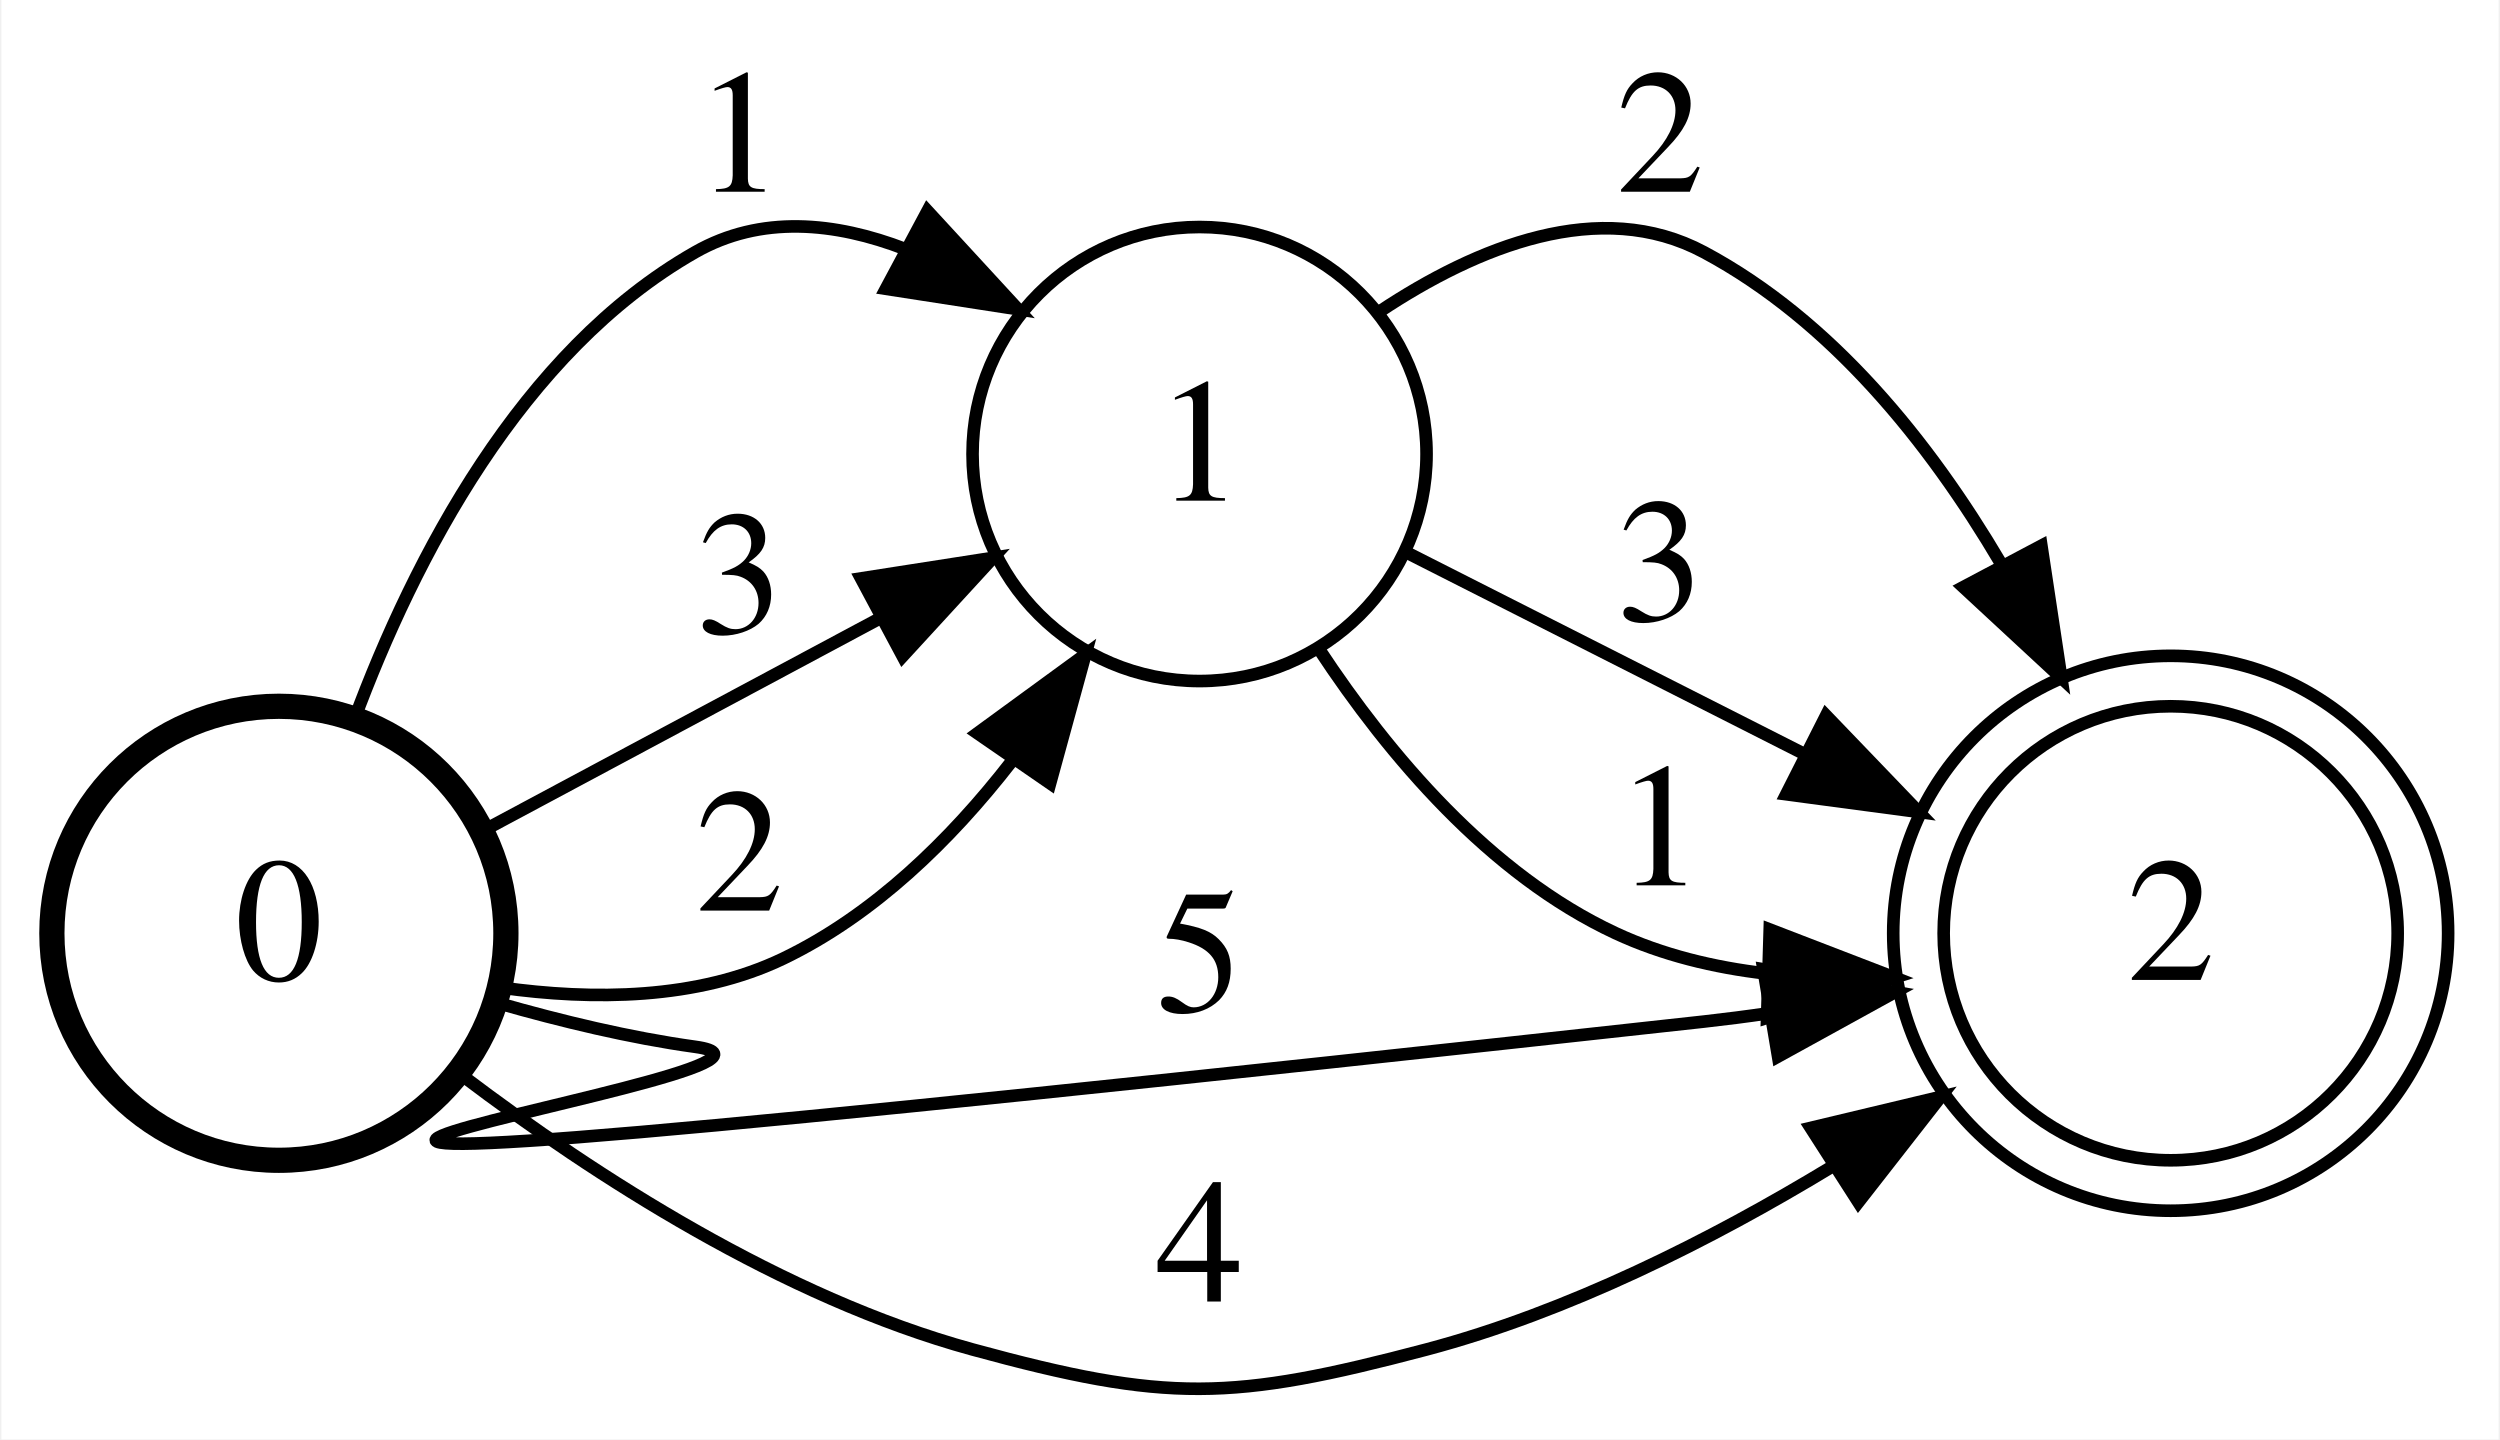
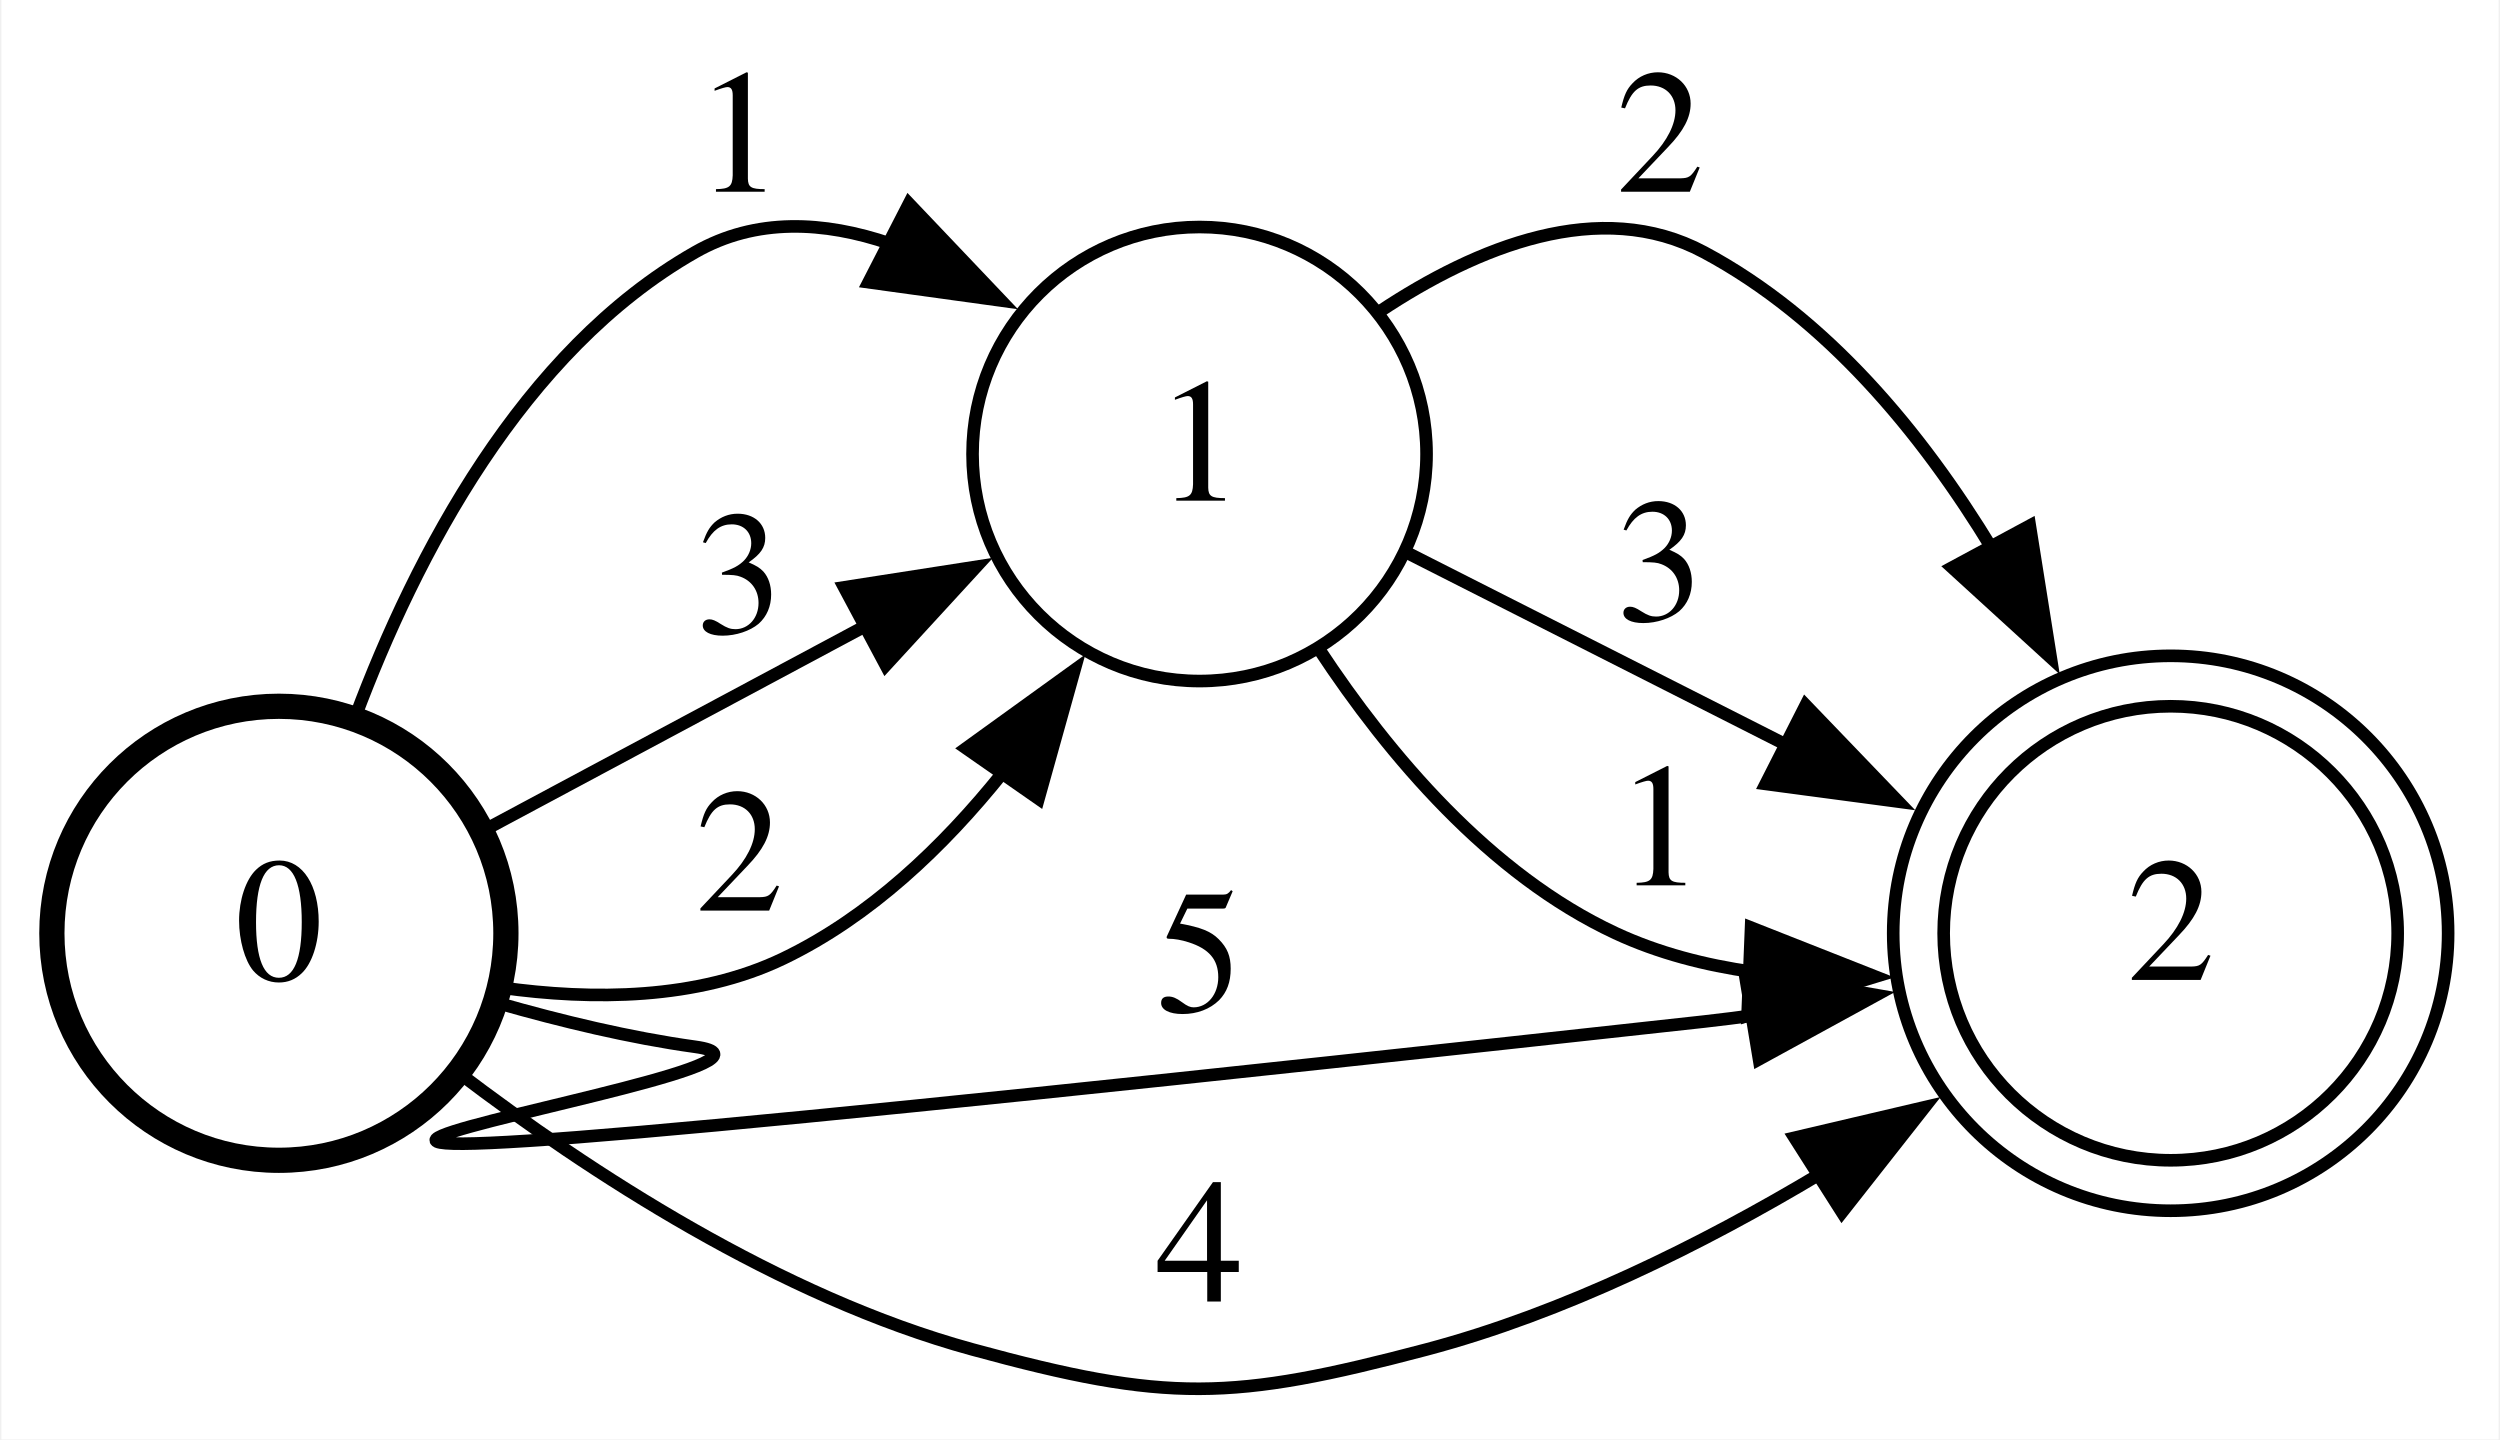
<svg xmlns="http://www.w3.org/2000/svg" width="198pt" height="114pt" viewBox="0.00 0.00 198.00 114.13">
  <g id="graph0" class="graph" transform="scale(1 1) rotate(0) translate(4 110.13)">
    <polygon fill="white" stroke="none" points="-4,4 -4,-110.13 194,-110.13 194,4 -4,4" />
    <g id="node1" class="node">
      <ellipse fill="none" stroke="black" stroke-width="2" cx="18" cy="-36.13" rx="18" ry="18" />
      <text text-anchor="middle" x="18" y="-32.43" font-family="Times,serif" font-size="14.00">0</text>
    </g>
    <g id="node2" class="node">
      <ellipse fill="none" stroke="black" cx="91" cy="-74.13" rx="18" ry="18" />
      <text text-anchor="middle" x="91" y="-70.43" font-family="Times,serif" font-size="14.00">1</text>
    </g>
    <g id="edge1" class="edge">
-       <path fill="none" stroke="black" d="M23.99,-53.11C28.71,-65.8 37.18,-82.26 51,-90.13 56.21,-93.1 62.09,-92.53 67.67,-90.38" />
-       <polygon fill="black" stroke="black" points="69.43,-93.4 76.6,-85.61 66.13,-87.23 69.43,-93.4" />
+       <path fill="none" stroke="black" d="M24.09,-53.37C28.83,-66.02 37.27,-82.31 51,-90.13 55.83,-92.89 61.23,-92.59 66.44,-90.82" />
+       <polygon fill="black" stroke="black" points="67.96,-93.98 75.26,-86.3 64.76,-87.75 67.96,-93.98" />
      <text text-anchor="middle" x="54.5" y="-94.93" font-family="Times,serif" font-size="14.00">1</text>
    </g>
    <g id="edge2" class="edge">
-       <path fill="none" stroke="black" d="M34.41,-44.38C43.52,-49.26 55.28,-55.55 65.63,-61.09" />
-       <polygon fill="black" stroke="black" points="64.16,-64.27 74.62,-65.9 67.46,-58.1 64.16,-64.27" />
+       <path fill="none" stroke="black" d="M34.41,-44.38C43.24,-49.11 54.56,-55.17 64.67,-60.58" />
+       <polygon fill="black" stroke="black" points="62.82,-63.56 73.29,-65.19 66.12,-57.38 62.82,-63.56" />
      <text text-anchor="middle" x="54.5" y="-59.93" font-family="Times,serif" font-size="14.00">3</text>
    </g>
    <g id="edge3" class="edge">
-       <path fill="none" stroke="black" d="M35.64,-31.82C42.84,-30.81 51.16,-30.84 58,-34.13 65.16,-37.58 71.23,-43.49 76.08,-49.73" />
-       <polygon fill="black" stroke="black" points="73.39,-51.99 81.95,-58.24 79.15,-48.02 73.39,-51.99" />
+       <path fill="none" stroke="black" d="M35.64,-31.82C42.84,-30.81 51.16,-30.84 58,-34.13 64.84,-37.42 70.67,-42.96 75.41,-48.88" />
+       <polygon fill="black" stroke="black" points="72.49,-50.8 81.08,-57 78.23,-46.8 72.49,-50.8" />
      <text text-anchor="middle" x="54.5" y="-37.93" font-family="Times,serif" font-size="14.00">2</text>
    </g>
    <g id="node3" class="node">
      <ellipse fill="none" stroke="black" cx="168" cy="-36.13" rx="18" ry="18" />
      <ellipse fill="none" stroke="black" cx="168" cy="-36.13" rx="22" ry="22" />
      <text text-anchor="middle" x="168" y="-32.43" font-family="Times,serif" font-size="14.00">2</text>
    </g>
    <g id="edge4" class="edge">
-       <path fill="none" stroke="black" d="M35.43,-30.58C40.37,-29.17 45.85,-27.84 51,-27.13 66.34,-25.02 -44.46,-9.8 131,-29.13 132.7,-29.32 134.43,-29.54 136.18,-29.8" />
-       <polygon fill="black" stroke="black" points="135.71,-33.27 146.15,-31.47 136.87,-26.36 135.71,-33.27" />
+       <path fill="none" stroke="black" d="M35.43,-30.58C40.37,-29.17 45.85,-27.84 51,-27.13 66.34,-25.02 -44.46,-9.8 131,-29.13 132.39,-29.29 133.8,-29.46 135.23,-29.66" />
+       <polygon fill="black" stroke="black" points="134.22,-33.04 144.66,-31.23 135.36,-26.14 134.22,-33.04" />
      <text text-anchor="middle" x="91" y="-29.93" font-family="Times,serif" font-size="14.00">5</text>
    </g>
    <g id="edge5" class="edge">
-       <path fill="none" stroke="black" d="M32.63,-24.78C42.98,-16.95 57.95,-7.25 73,-3.13 88.43,1.09 93.53,0.96 109,-3.13 120.2,-6.1 131.51,-11.78 141.12,-17.61" />
-       <polygon fill="black" stroke="black" points="139.46,-20.7 149.76,-23.16 143.24,-14.81 139.46,-20.7" />
+       <path fill="none" stroke="black" d="M32.2,-25.11C42.56,-17.22 57.74,-7.3 73,-3.13 88.43,1.09 93.53,0.96 109,-3.13 119.86,-6.01 130.81,-11.43 140.23,-17.07" />
+       <polygon fill="black" stroke="black" points="138.18,-19.92 148.49,-22.34 141.94,-14.01 138.18,-19.92" />
      <text text-anchor="middle" x="91" y="-6.93" font-family="Times,serif" font-size="14.00">4</text>
    </g>
    <g id="edge6" class="edge">
-       <path fill="none" stroke="black" d="M105.31,-85.45C112.99,-90.55 122.74,-94.55 131,-90.13 141.09,-84.73 148.84,-75.12 154.52,-65.49" />
-       <polygon fill="black" stroke="black" points="157.75,-66.86 159.33,-56.38 151.56,-63.58 157.75,-66.86" />
+       <path fill="none" stroke="black" d="M105.31,-85.45C112.99,-90.55 122.74,-94.55 131,-90.13 140.7,-84.94 148.24,-75.85 153.86,-66.59" />
+       <polygon fill="black" stroke="black" points="156.83,-68.45 158.49,-57.99 150.67,-65.13 156.83,-68.45" />
      <text text-anchor="middle" x="127.5" y="-94.93" font-family="Times,serif" font-size="14.00">2</text>
    </g>
    <g id="edge7" class="edge">
-       <path fill="none" stroke="black" d="M107.54,-66.26C116.63,-61.65 128.39,-55.7 139.04,-50.3" />
-       <polygon fill="black" stroke="black" points="140.68,-53.39 148.02,-45.75 137.52,-47.15 140.68,-53.39" />
+       <path fill="none" stroke="black" d="M107.54,-66.26C116.2,-61.87 127.28,-56.26 137.52,-51.07" />
+       <polygon fill="black" stroke="black" points="139.06,-54.21 146.4,-46.57 135.89,-47.97 139.06,-54.21" />
      <text text-anchor="middle" x="127.5" y="-60.93" font-family="Times,serif" font-size="14.00">3</text>
    </g>
    <g id="edge8" class="edge">
-       <path fill="none" stroke="black" d="M100.49,-58.63C105.99,-50.29 113.99,-40.79 124,-36.13 127.7,-34.41 131.78,-33.42 135.92,-32.94" />
-       <polygon fill="black" stroke="black" points="136.21,-36.43 146.1,-32.62 136,-29.43 136.21,-36.43" />
+       <path fill="none" stroke="black" d="M100.49,-58.63C105.99,-50.29 113.99,-40.79 124,-36.13 127.38,-34.56 131.09,-33.6 134.85,-33.07" />
+       <polygon fill="black" stroke="black" points="134.73,-36.58 144.59,-32.69 134.45,-29.59 134.73,-36.58" />
      <text text-anchor="middle" x="127.5" y="-39.93" font-family="Times,serif" font-size="14.00">1</text>
    </g>
  </g>
</svg>
